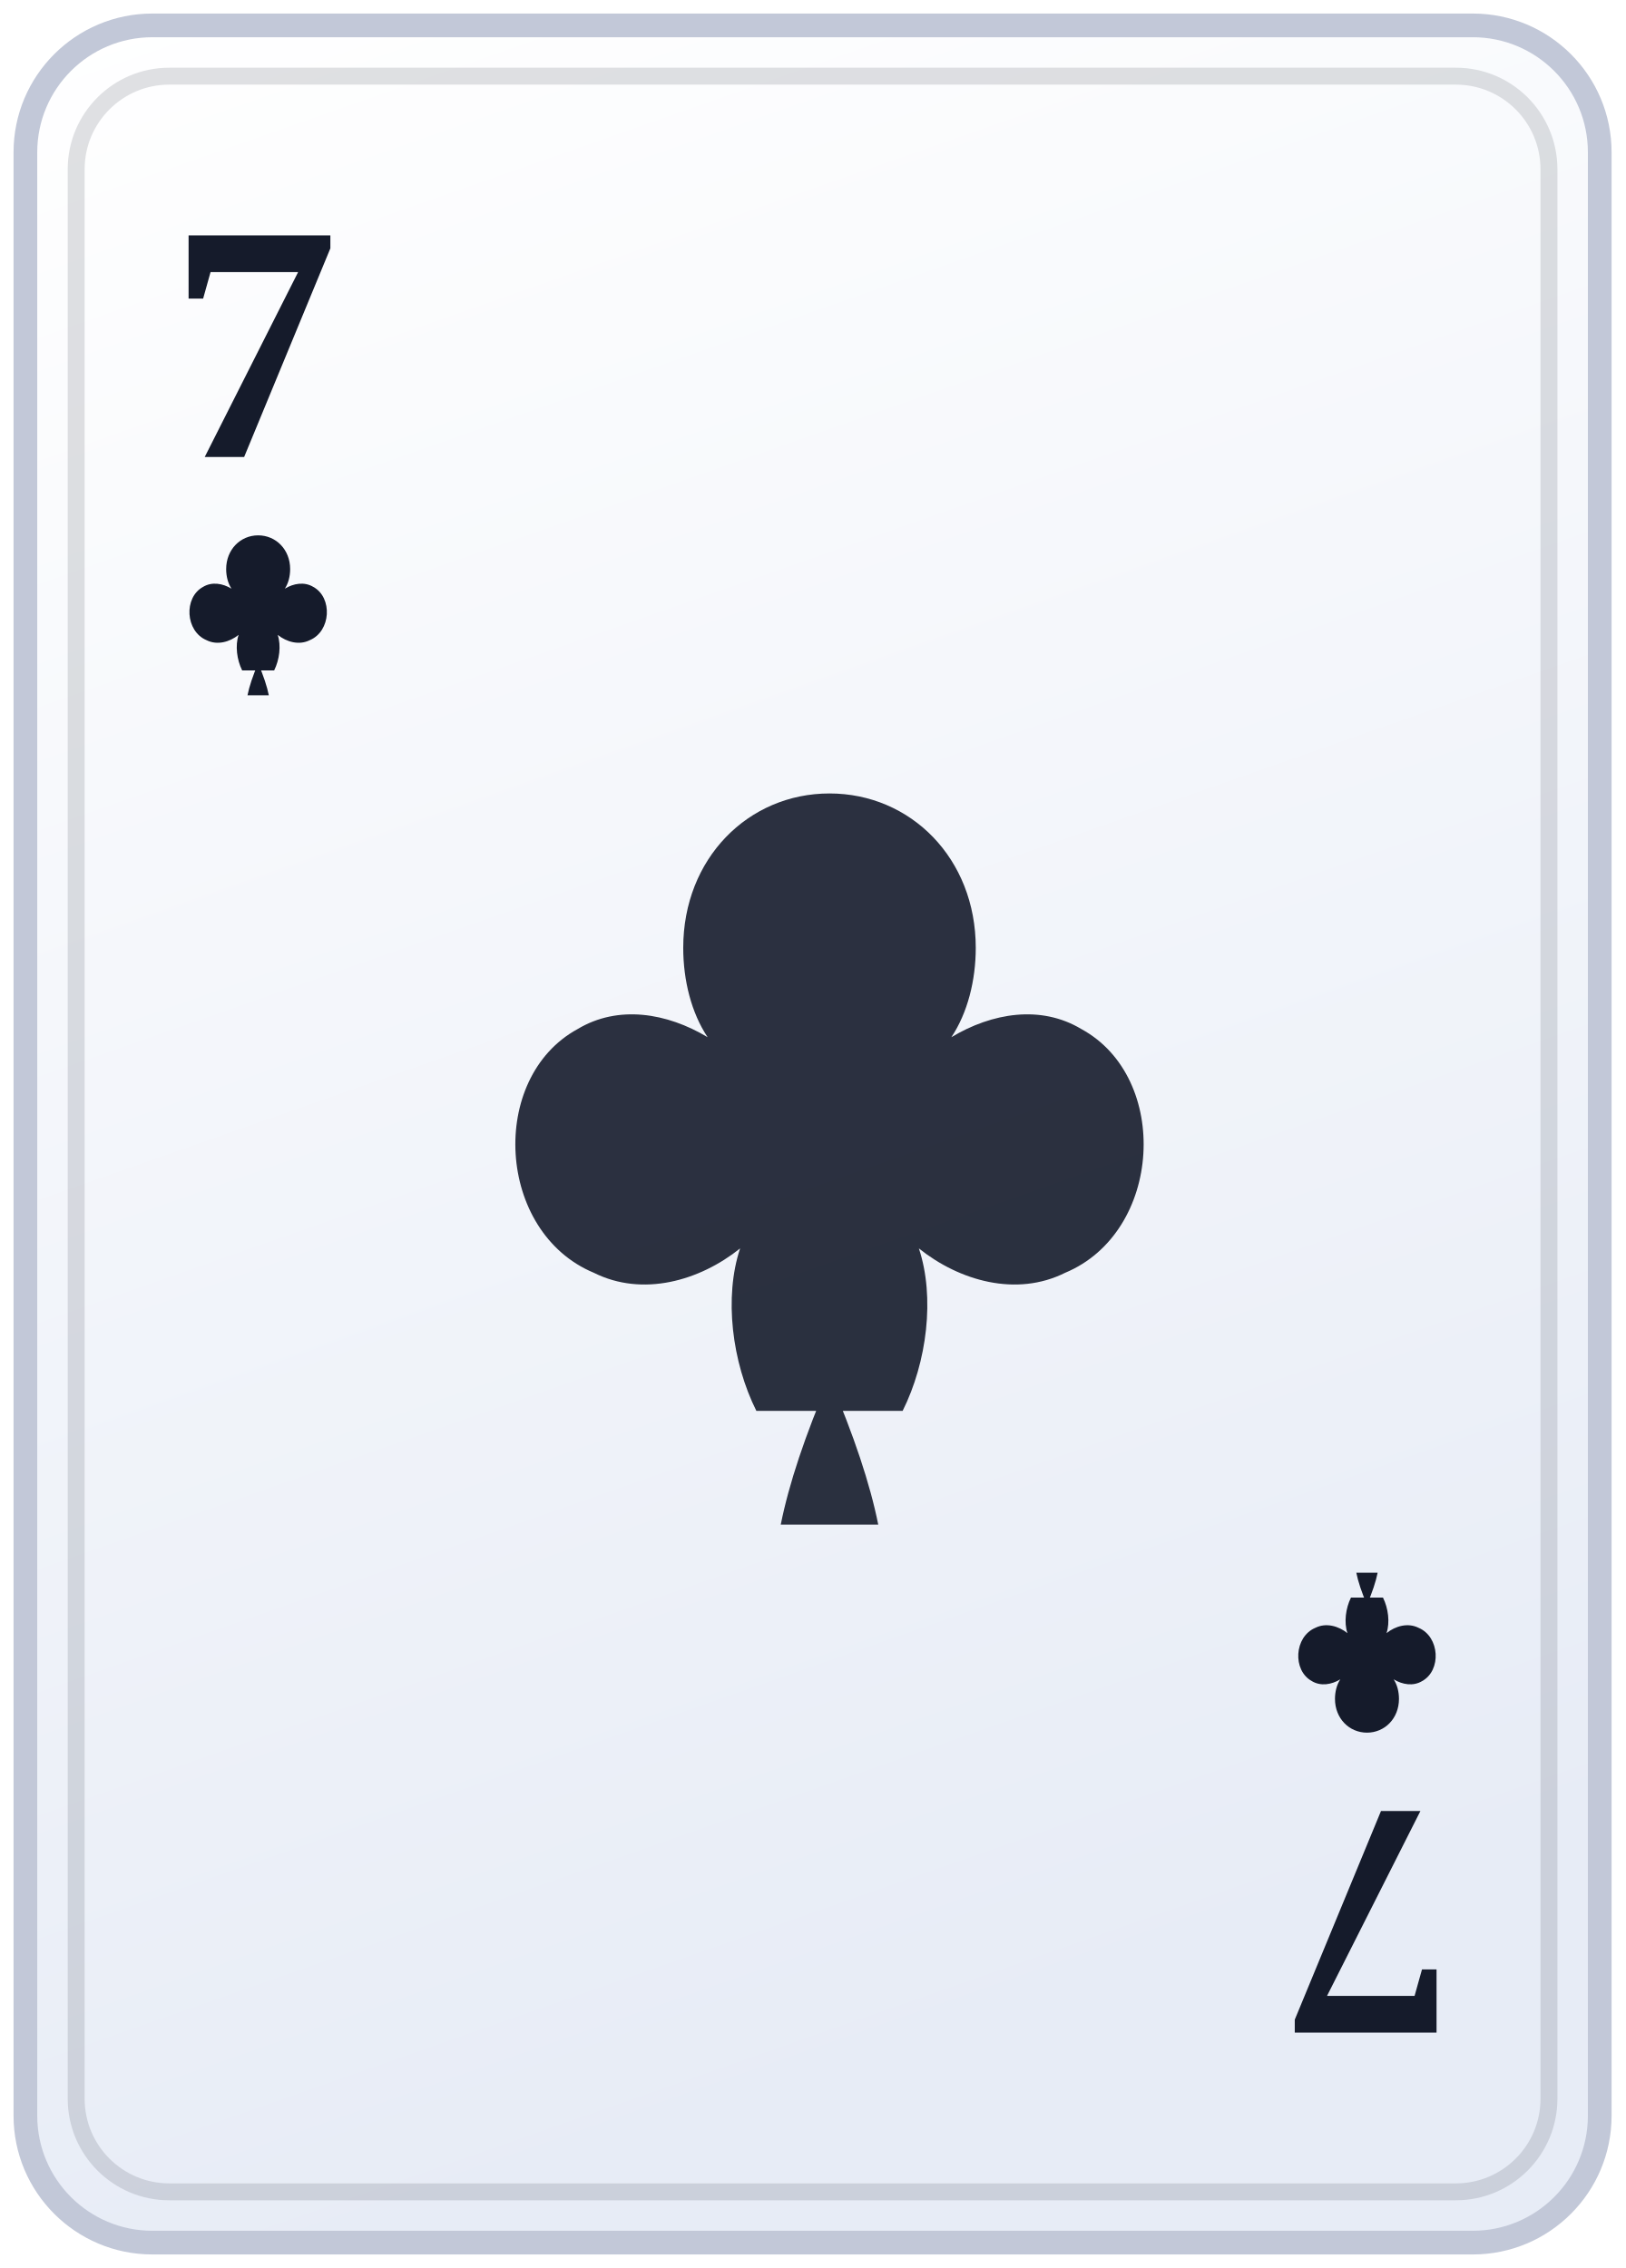
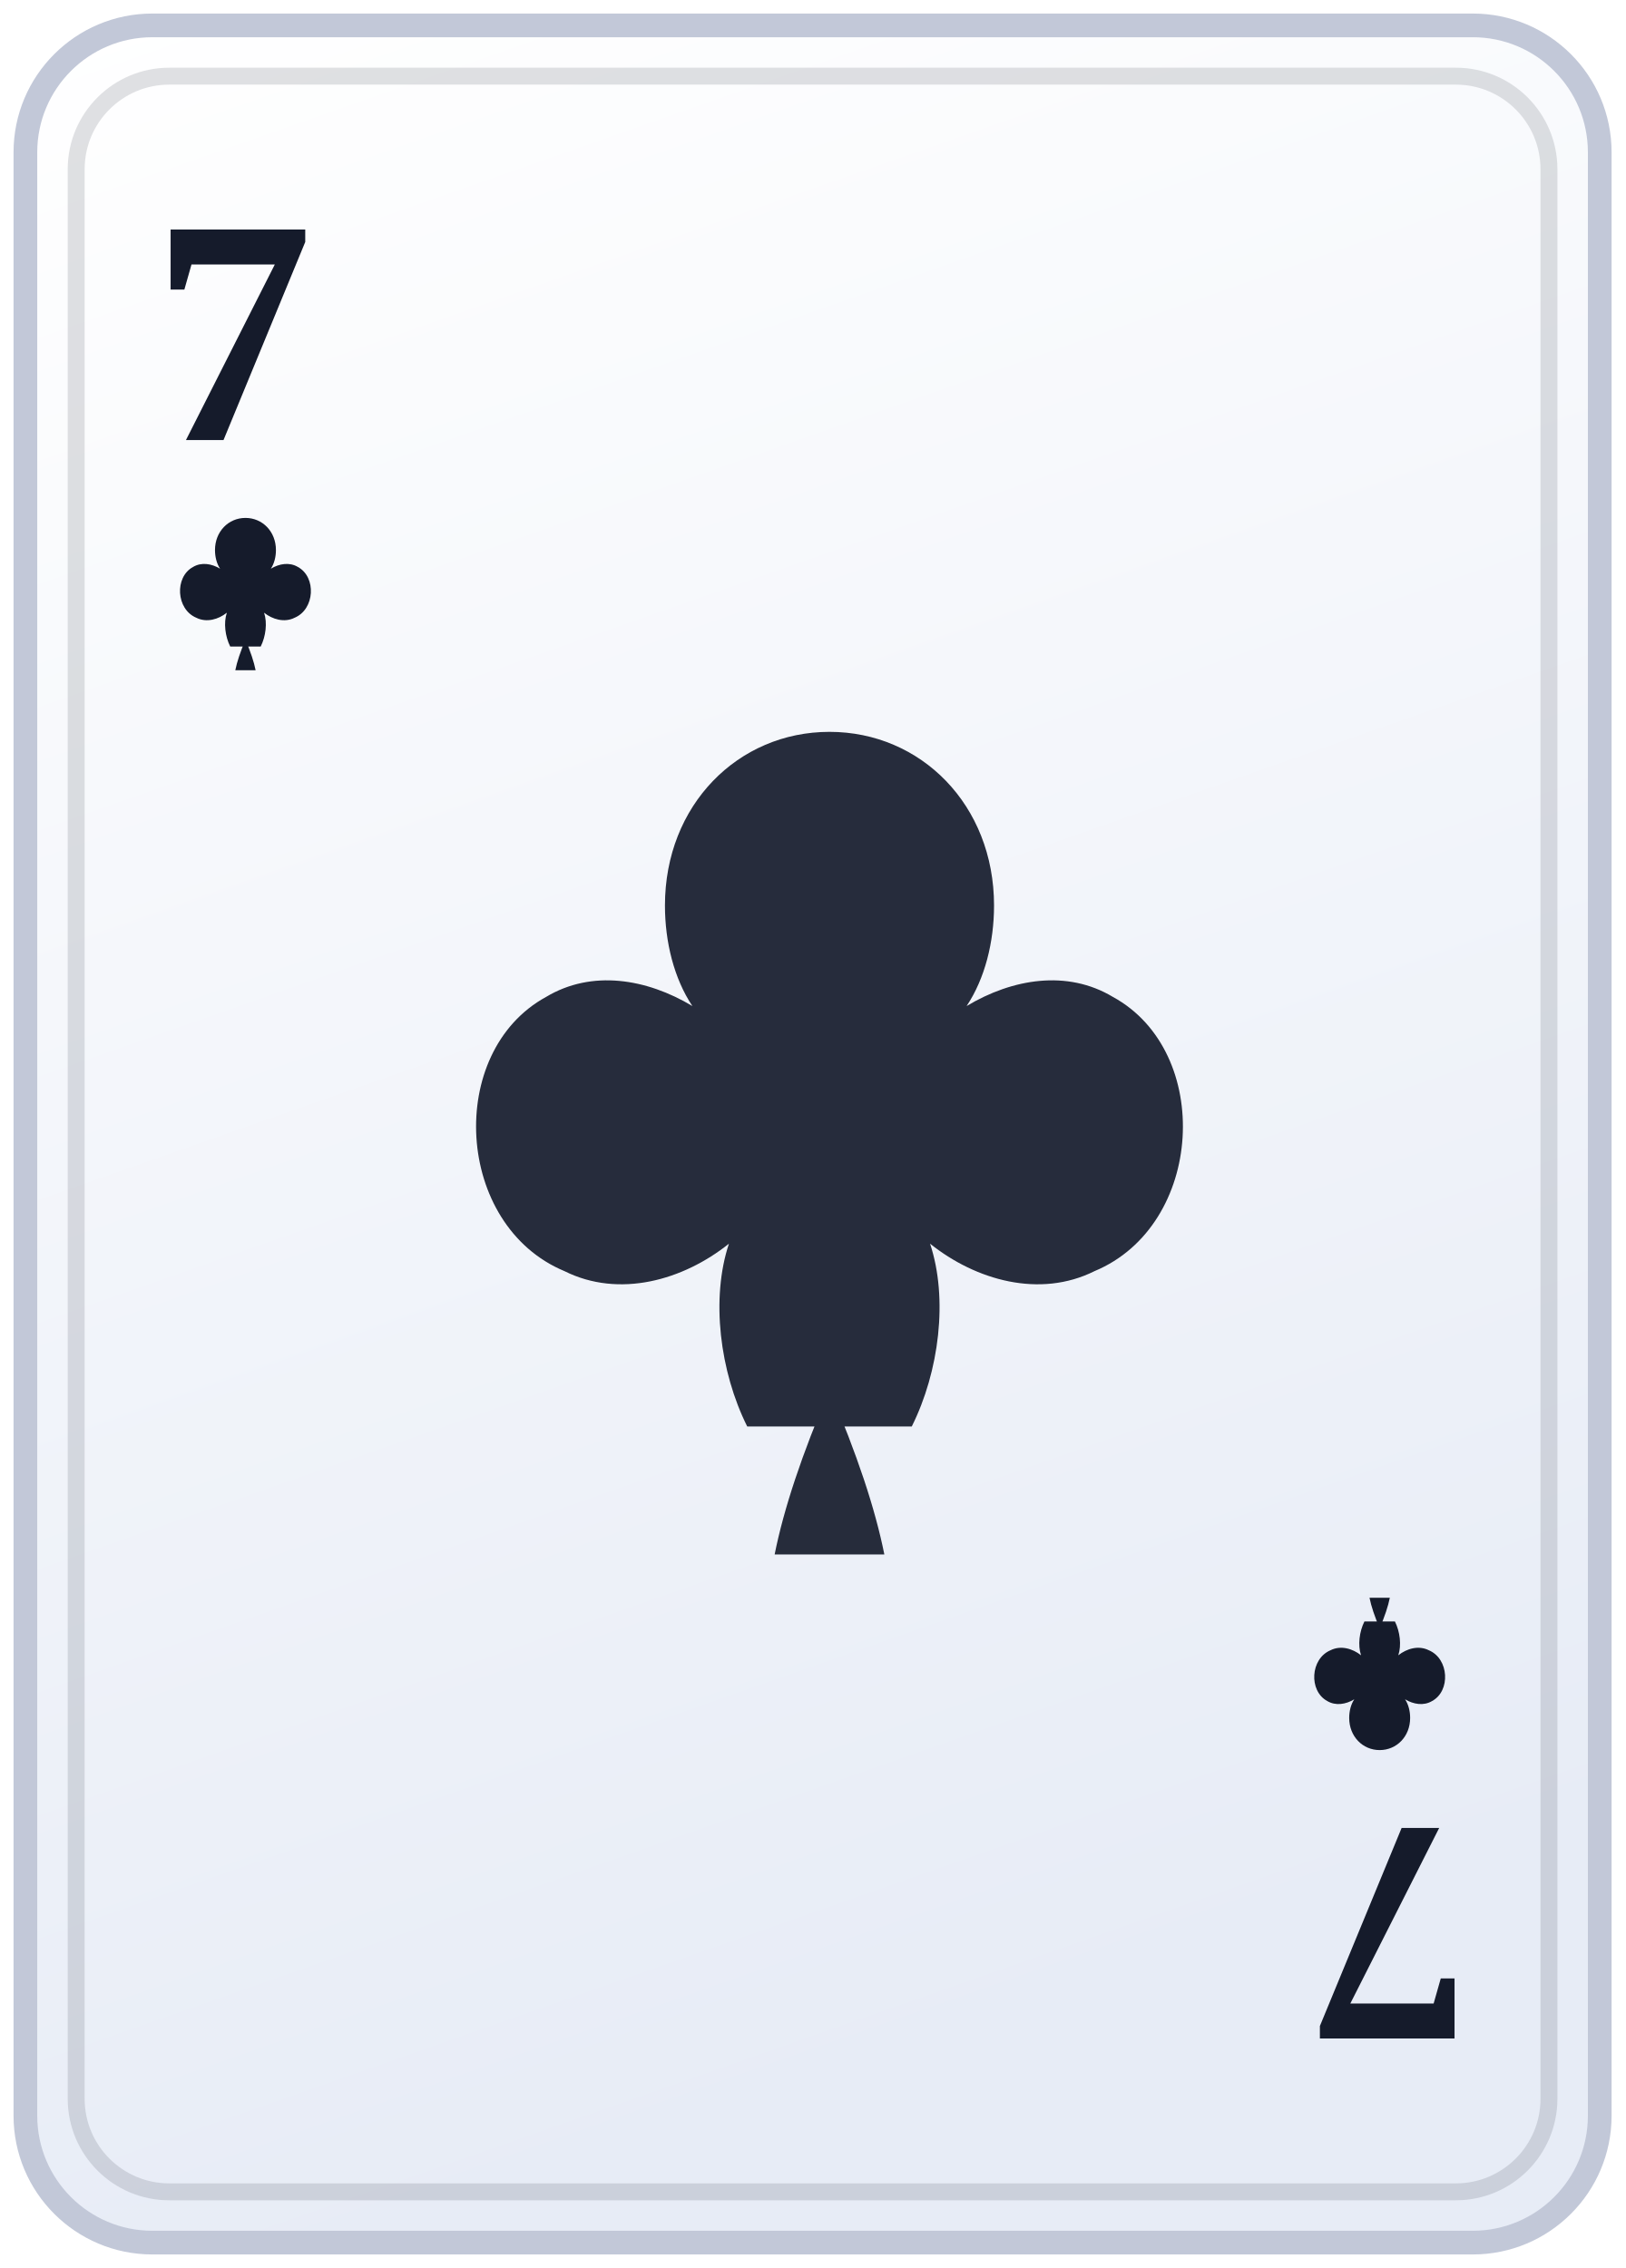
<svg xmlns="http://www.w3.org/2000/svg" viewBox="0 0 96 134" width="96" height="134">
  <defs>
    <linearGradient id="paper" x1="0" y1="0" x2="0.25" y2="1">
      <stop offset="0" stop-color="#ffffff" />
      <stop offset="1" stop-color="#e7ecf6" />
    </linearGradient>
  </defs>
  <rect x="1.5" y="1.5" width="93" height="131" rx="7.5" fill="url(#paper)" stroke="#c2c8d8" stroke-width="1.4" />
  <rect x="4.5" y="4.5" width="87" height="125" rx="5.5" fill="none" stroke="#151b2b" stroke-opacity="0.13" />
-   <text x="10" y="27" font-family="Georgia,'Times New Roman',serif" font-weight="700" font-size="20" fill="#151b2b">7</text>
-   <path d="M50 6c-10 0-18 8-18 19 0 4 1 8 3 11-5-3-11-4-16-1C8 41 9 60 21 65c6 3 13 1 18-3-2 6-1 14 2 20h18c3-6 4-14 2-20 5 4 12 6 18 3 12-5 13-24 2-30-5-3-11-2-16 1 2-3 3-7 3-11 0-11-8-19-18-19Z M50 78c-3 7-5 13-6 18h12c-1-5-3-11-6-18Z" transform="translate(10,31) scale(0.105)" fill="#151b2b" />
-   <path d="M50 6c-10 0-18 8-18 19 0 4 1 8 3 11-5-3-11-4-16-1C8 41 9 60 21 65c6 3 13 1 18-3-2 6-1 14 2 20h18c3-6 4-14 2-20 5 4 12 6 18 3 12-5 13-24 2-30-5-3-11-2-16 1 2-3 3-7 3-11 0-11-8-19-18-19Z M50 78c-3 7-5 13-6 18h12c-1-5-3-11-6-18Z" transform="translate(25,44) scale(0.48)" fill="#151b2b" opacity="0.9" />
+   <text x="9" y="26" font-family="Georgia,'Times New Roman',serif" font-weight="700" font-size="19" fill="#151b2b">7</text>
+   <path d="M50 6c-10 0-18 8-18 19 0 4 1 8 3 11-5-3-11-4-16-1C8 41 9 60 21 65c6 3 13 1 18-3-2 6-1 14 2 20h18c3-6 4-14 2-20 5 4 12 6 18 3 12-5 13-24 2-30-5-3-11-2-16 1 2-3 3-7 3-11 0-11-8-19-18-19Z M50 78c-3 7-5 13-6 18h12c-1-5-3-11-6-18Z" transform="translate(9.5,30) scale(0.1)" fill="#151b2b" />
+   <path d="M50 6c-10 0-18 8-18 19 0 4 1 8 3 11-5-3-11-4-16-1C8 41 9 60 21 65c6 3 13 1 18-3-2 6-1 14 2 20h18c3-6 4-14 2-20 5 4 12 6 18 3 12-5 13-24 2-30-5-3-11-2-16 1 2-3 3-7 3-11 0-11-8-19-18-19Z M50 78c-3 7-5 13-6 18h12c-1-5-3-11-6-18Z" transform="translate(22,40) scale(0.54)" fill="#151b2b" opacity="0.92" />
  <g transform="rotate(180 48 67)">
-     <text x="10" y="27" font-family="Georgia,'Times New Roman',serif" font-weight="700" font-size="20" fill="#151b2b">7</text>
-     <path d="M50 6c-10 0-18 8-18 19 0 4 1 8 3 11-5-3-11-4-16-1C8 41 9 60 21 65c6 3 13 1 18-3-2 6-1 14 2 20h18c3-6 4-14 2-20 5 4 12 6 18 3 12-5 13-24 2-30-5-3-11-2-16 1 2-3 3-7 3-11 0-11-8-19-18-19Z M50 78c-3 7-5 13-6 18h12c-1-5-3-11-6-18Z" transform="translate(10,31) scale(0.105)" fill="#151b2b" />
+     <text x="9" y="26" font-family="Georgia,'Times New Roman',serif" font-weight="700" font-size="19" fill="#151b2b">7</text>
+     <path d="M50 6c-10 0-18 8-18 19 0 4 1 8 3 11-5-3-11-4-16-1C8 41 9 60 21 65c6 3 13 1 18-3-2 6-1 14 2 20h18c3-6 4-14 2-20 5 4 12 6 18 3 12-5 13-24 2-30-5-3-11-2-16 1 2-3 3-7 3-11 0-11-8-19-18-19Z M50 78c-3 7-5 13-6 18h12c-1-5-3-11-6-18Z" transform="translate(9.5,30) scale(0.1)" fill="#151b2b" />
  </g>
</svg>
